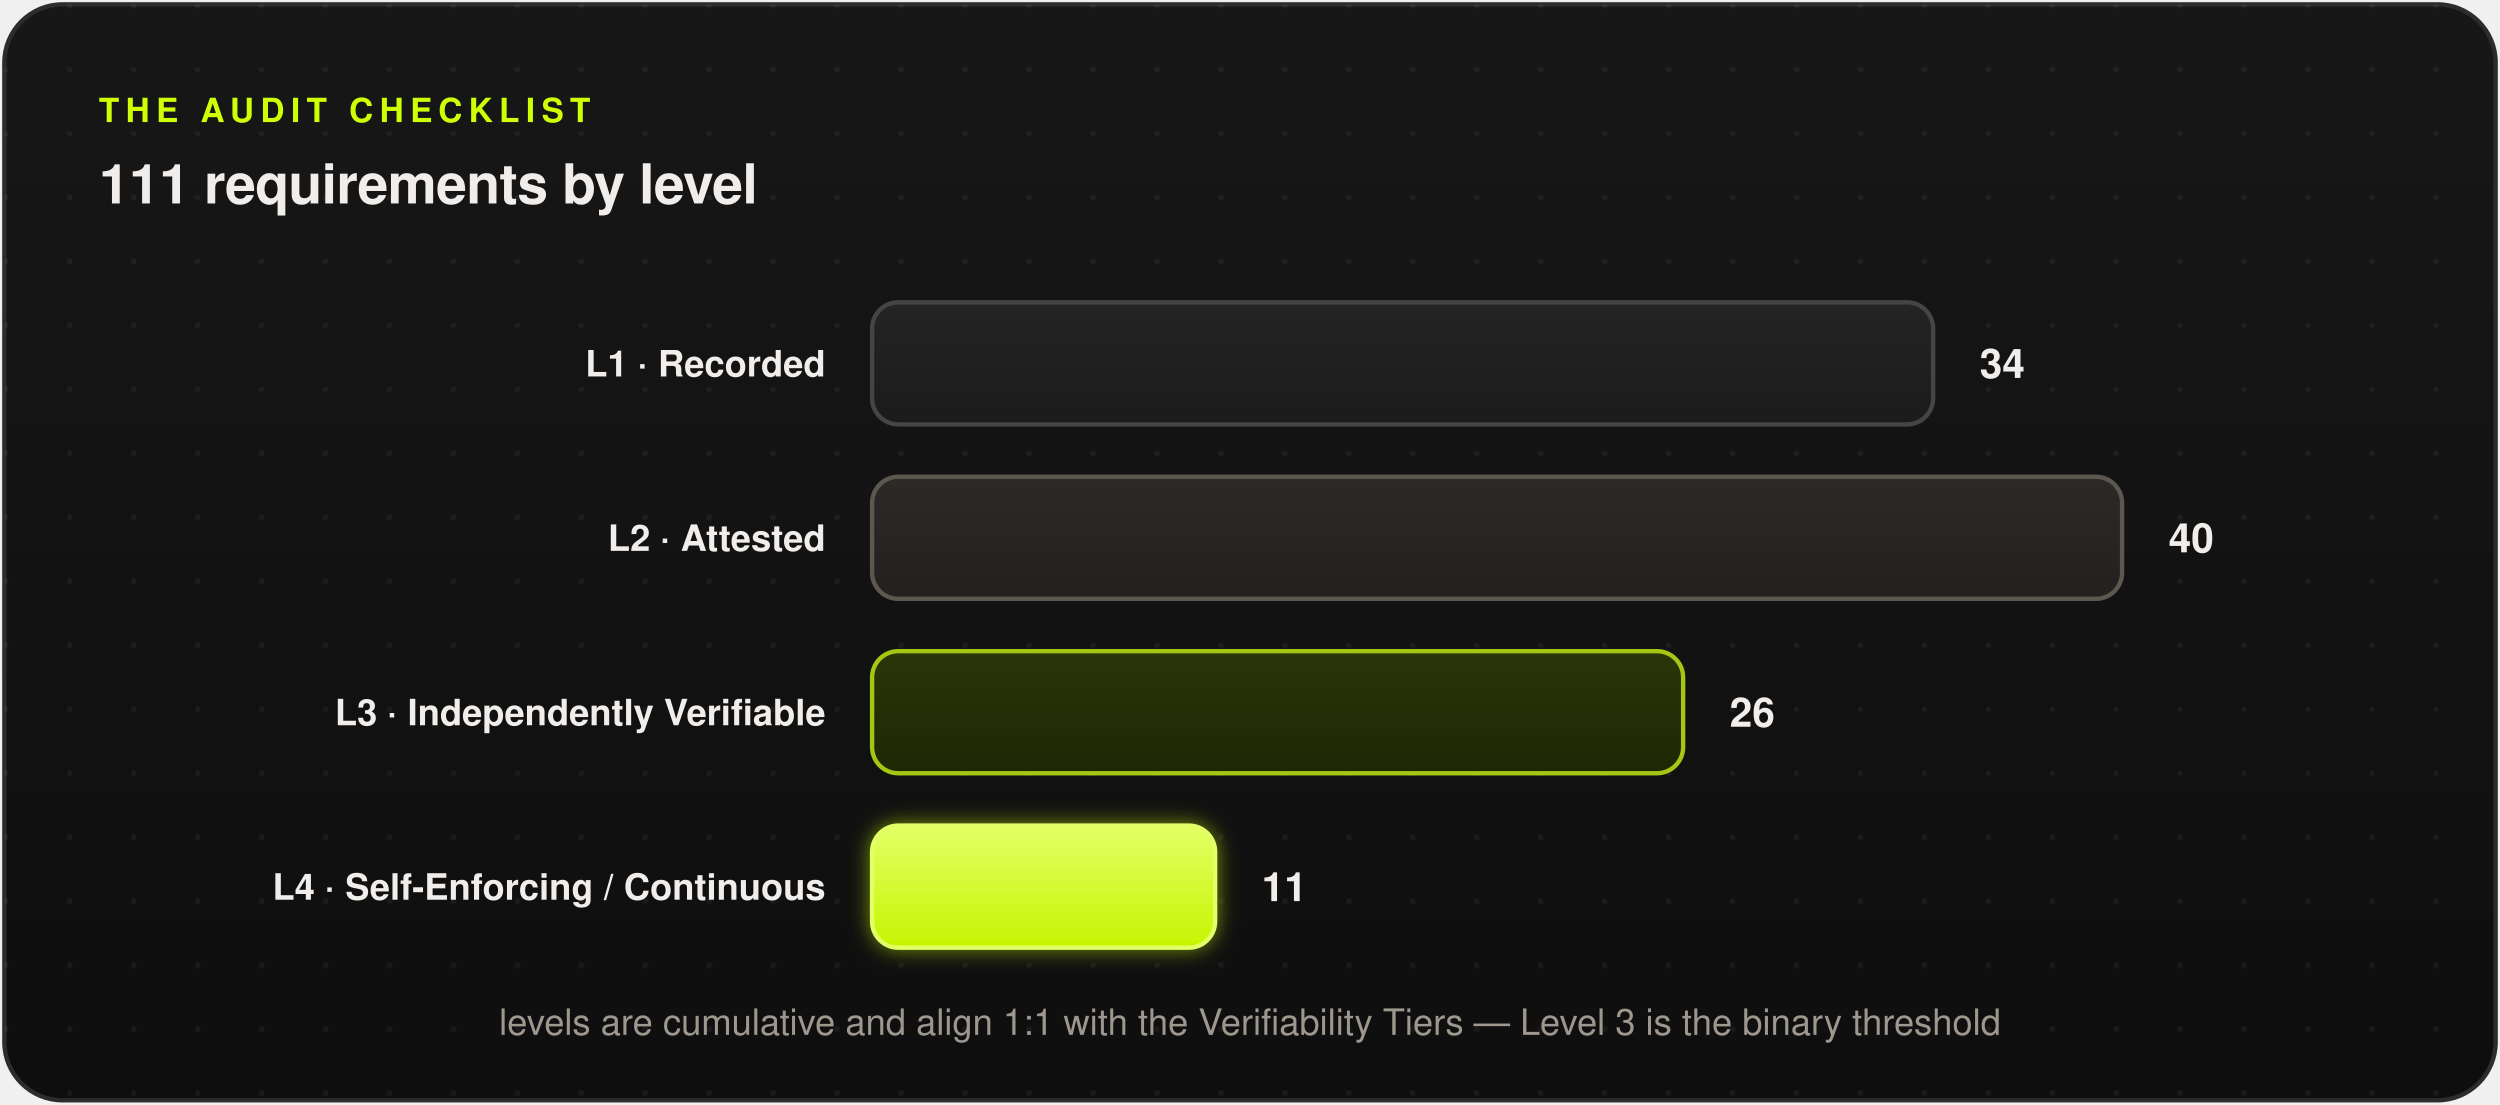
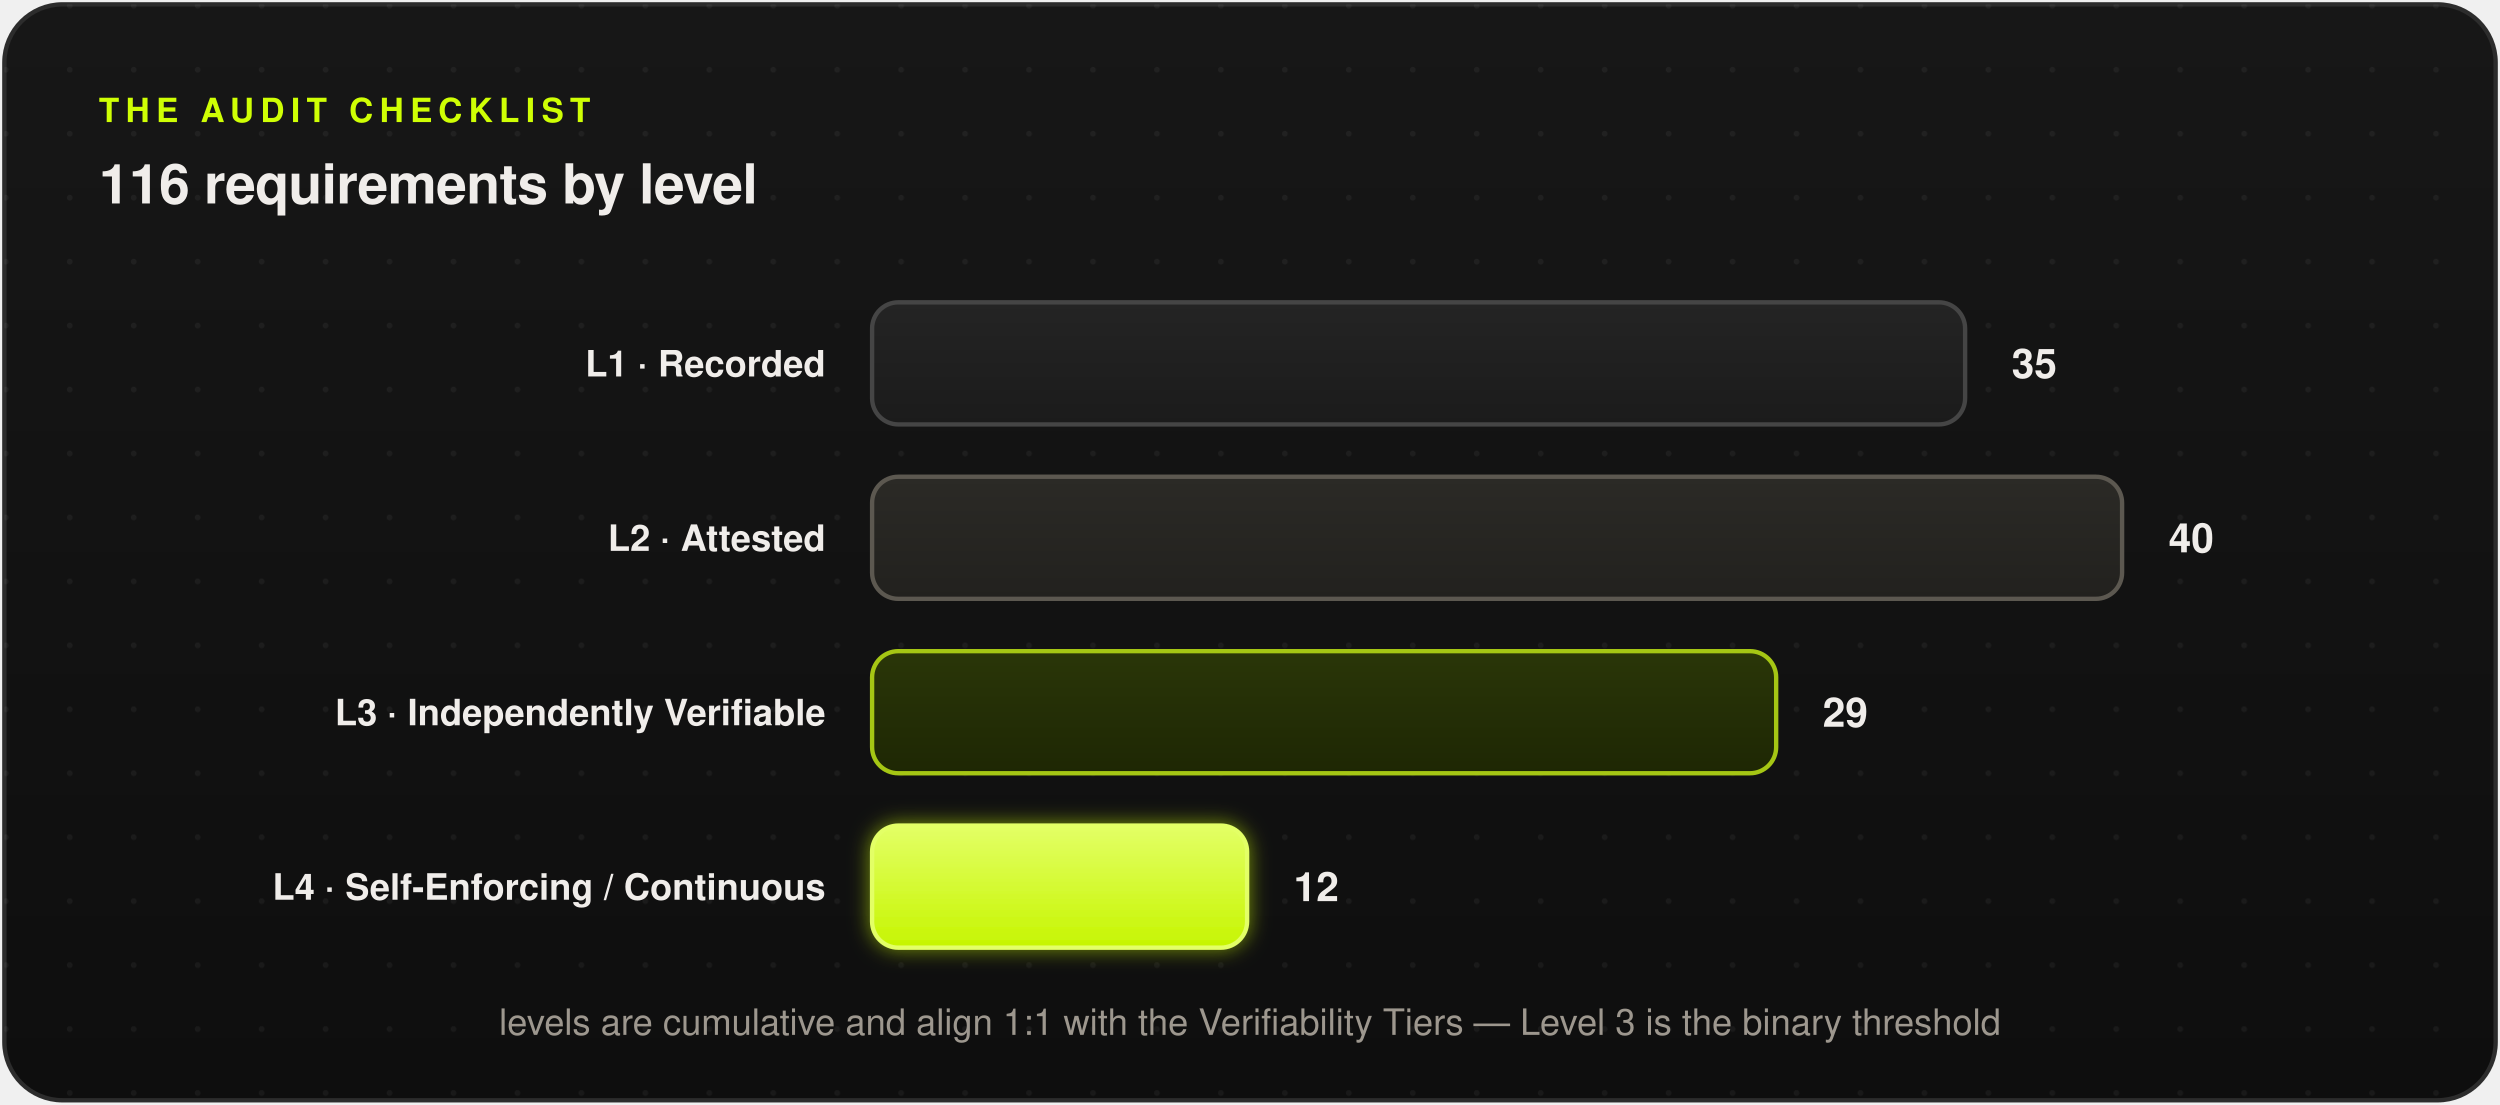
<svg xmlns="http://www.w3.org/2000/svg" width="860" height="380" viewBox="0 0 860 380" font-family="Montserrat,'Source Sans 3',-apple-system,'Segoe UI',Helvetica,Arial,sans-serif">
  <defs>
    <linearGradient id="gPanel" x1="0" y1="0" x2="0" y2="1">
      <stop offset="0" stop-color="#171717" />
      <stop offset="1" stop-color="#0e0e0e" />
    </linearGradient>
    <linearGradient id="gCard" x1="0" y1="0" x2="0" y2="1">
      <stop offset="0" stop-color="#242424" />
      <stop offset="1" stop-color="#1b1b1b" />
    </linearGradient>
    <linearGradient id="gWarm" x1="0" y1="0" x2="0" y2="1">
      <stop offset="0" stop-color="#2b2a26" />
      <stop offset="1" stop-color="#22211e" />
    </linearGradient>
    <linearGradient id="gLime" x1="0" y1="0" x2="0" y2="1">
      <stop offset="0" stop-color="#e3ff66" />
      <stop offset="1" stop-color="#c6f500" />
    </linearGradient>
    <linearGradient id="gTint" x1="0" y1="0" x2="0" y2="1">
      <stop offset="0" stop-color="#2a3608" />
      <stop offset="1" stop-color="#1e2704" />
    </linearGradient>
    <linearGradient id="gRed" x1="0" y1="0" x2="0" y2="1">
      <stop offset="0" stop-color="#361417" />
      <stop offset="1" stop-color="#280f12" />
    </linearGradient>
    <linearGradient id="gInk" x1="0" y1="0" x2="0" y2="1">
      <stop offset="0" stop-color="#e3ff66" />
      <stop offset="1" stop-color="#cfff04" />
    </linearGradient>
    <linearGradient id="gGate" x1="0" y1="0" x2="0" y2="1">
      <stop offset="0" stop-color="#222222" />
      <stop offset="1" stop-color="#151515" />
    </linearGradient>
    <filter id="fShadow" x="-30%" y="-30%" width="160%" height="170%">
      <feDropShadow dx="0" dy="2.5" stdDeviation="4" flood-color="#000000" flood-opacity="0.55" />
    </filter>
    <filter id="fGlow" x="-60%" y="-60%" width="220%" height="220%">
      <feDropShadow dx="0" dy="0" stdDeviation="3.5" flood-color="#cfff04" flood-opacity="0.55" />
    </filter>
    <pattern id="pGrid" width="22" height="22" patternUnits="userSpaceOnUse">
      <circle cx="2" cy="2" r="1" fill="#ffffff" opacity="0.05" />
    </pattern>
  </defs>
  <rect x="1.5" y="1.5" width="857" height="377" rx="20" fill="url(#gPanel)" stroke="#2c2c2c" stroke-width="1.5" />
  <rect x="1.5" y="1.5" width="857" height="377" rx="20" fill="url(#pGrid)" />
  <text x="34" y="42" font-size="11.5" font-weight="700" letter-spacing="2.2" fill="#cfff04">THE AUDIT CHECKLIST</text>
-   <text x="34" y="70" font-size="19" font-weight="700" letter-spacing="-0.2" fill="#f0edea">111 requirements by level</text>
+   <text x="34" y="70" font-size="19" font-weight="700" letter-spacing="-0.2" fill="#f0edea">116 requirements by level</text>
  <text x="284" y="129.5" font-size="12.5" fill="#f0edea" text-anchor="end" font-weight="700">L1 · Recorded</text>
-   <rect x="300" y="104" width="365" height="42" rx="9" fill="url(#gCard)" stroke="#454545" stroke-width="1.5" />
-   <text x="681" y="130.0" font-size="14" fill="#f0edea" text-anchor="start" font-weight="700">34</text>
+   <rect x="300" y="104" width="376" height="42" rx="9" fill="url(#gCard)" stroke="#454545" stroke-width="1.5" />
+   <text x="692" y="130.0" font-size="14" fill="#f0edea" text-anchor="start" font-weight="700">35</text>
  <text x="284" y="189.5" font-size="12.5" fill="#f0edea" text-anchor="end" font-weight="700">L2 · Attested</text>
  <rect x="300" y="164" width="430" height="42" rx="9" fill="url(#gWarm)" stroke="#5c5850" stroke-width="1.5" />
  <text x="746" y="190.0" font-size="14" fill="#f0edea" text-anchor="start" font-weight="700">40</text>
  <text x="284" y="249.5" font-size="12.5" fill="#f0edea" text-anchor="end" font-weight="700">L3 · Independently Verifiable</text>
-   <rect x="300" y="224" width="279" height="42" rx="9" fill="url(#gTint)" stroke="#a5c614" stroke-width="1.5" />
-   <text x="595" y="250.0" font-size="14" fill="#f0edea" text-anchor="start" font-weight="700">26</text>
+   <rect x="300" y="224" width="311" height="42" rx="9" fill="url(#gTint)" stroke="#a5c614" stroke-width="1.5" />
+   <text x="627" y="250.0" font-size="14" fill="#f0edea" text-anchor="start" font-weight="700">29</text>
  <text x="284" y="309.5" font-size="12.5" fill="#f0edea" text-anchor="end" font-weight="700">L4 · Self-Enforcing / Continuous</text>
-   <rect x="300" y="284" width="118" height="42" rx="9" fill="url(#gLime)" stroke="#e3ff66" stroke-width="1.5" filter="url(#fGlow)" />
-   <text x="434" y="310.0" font-size="14" fill="#f0edea" text-anchor="start" font-weight="700">11</text>
+   <rect x="300" y="284" width="129" height="42" rx="9" fill="url(#gLime)" stroke="#e3ff66" stroke-width="1.5" filter="url(#fGlow)" />
+   <text x="445" y="310.0" font-size="14" fill="#f0edea" text-anchor="start" font-weight="700">12</text>
  <text x="430.0" y="356" font-size="12.5" fill="#9d978e" text-anchor="middle">levels are cumulative and align 1:1 with the Verifiability Tiers — Level 3 is the binary threshold</text>
</svg>
